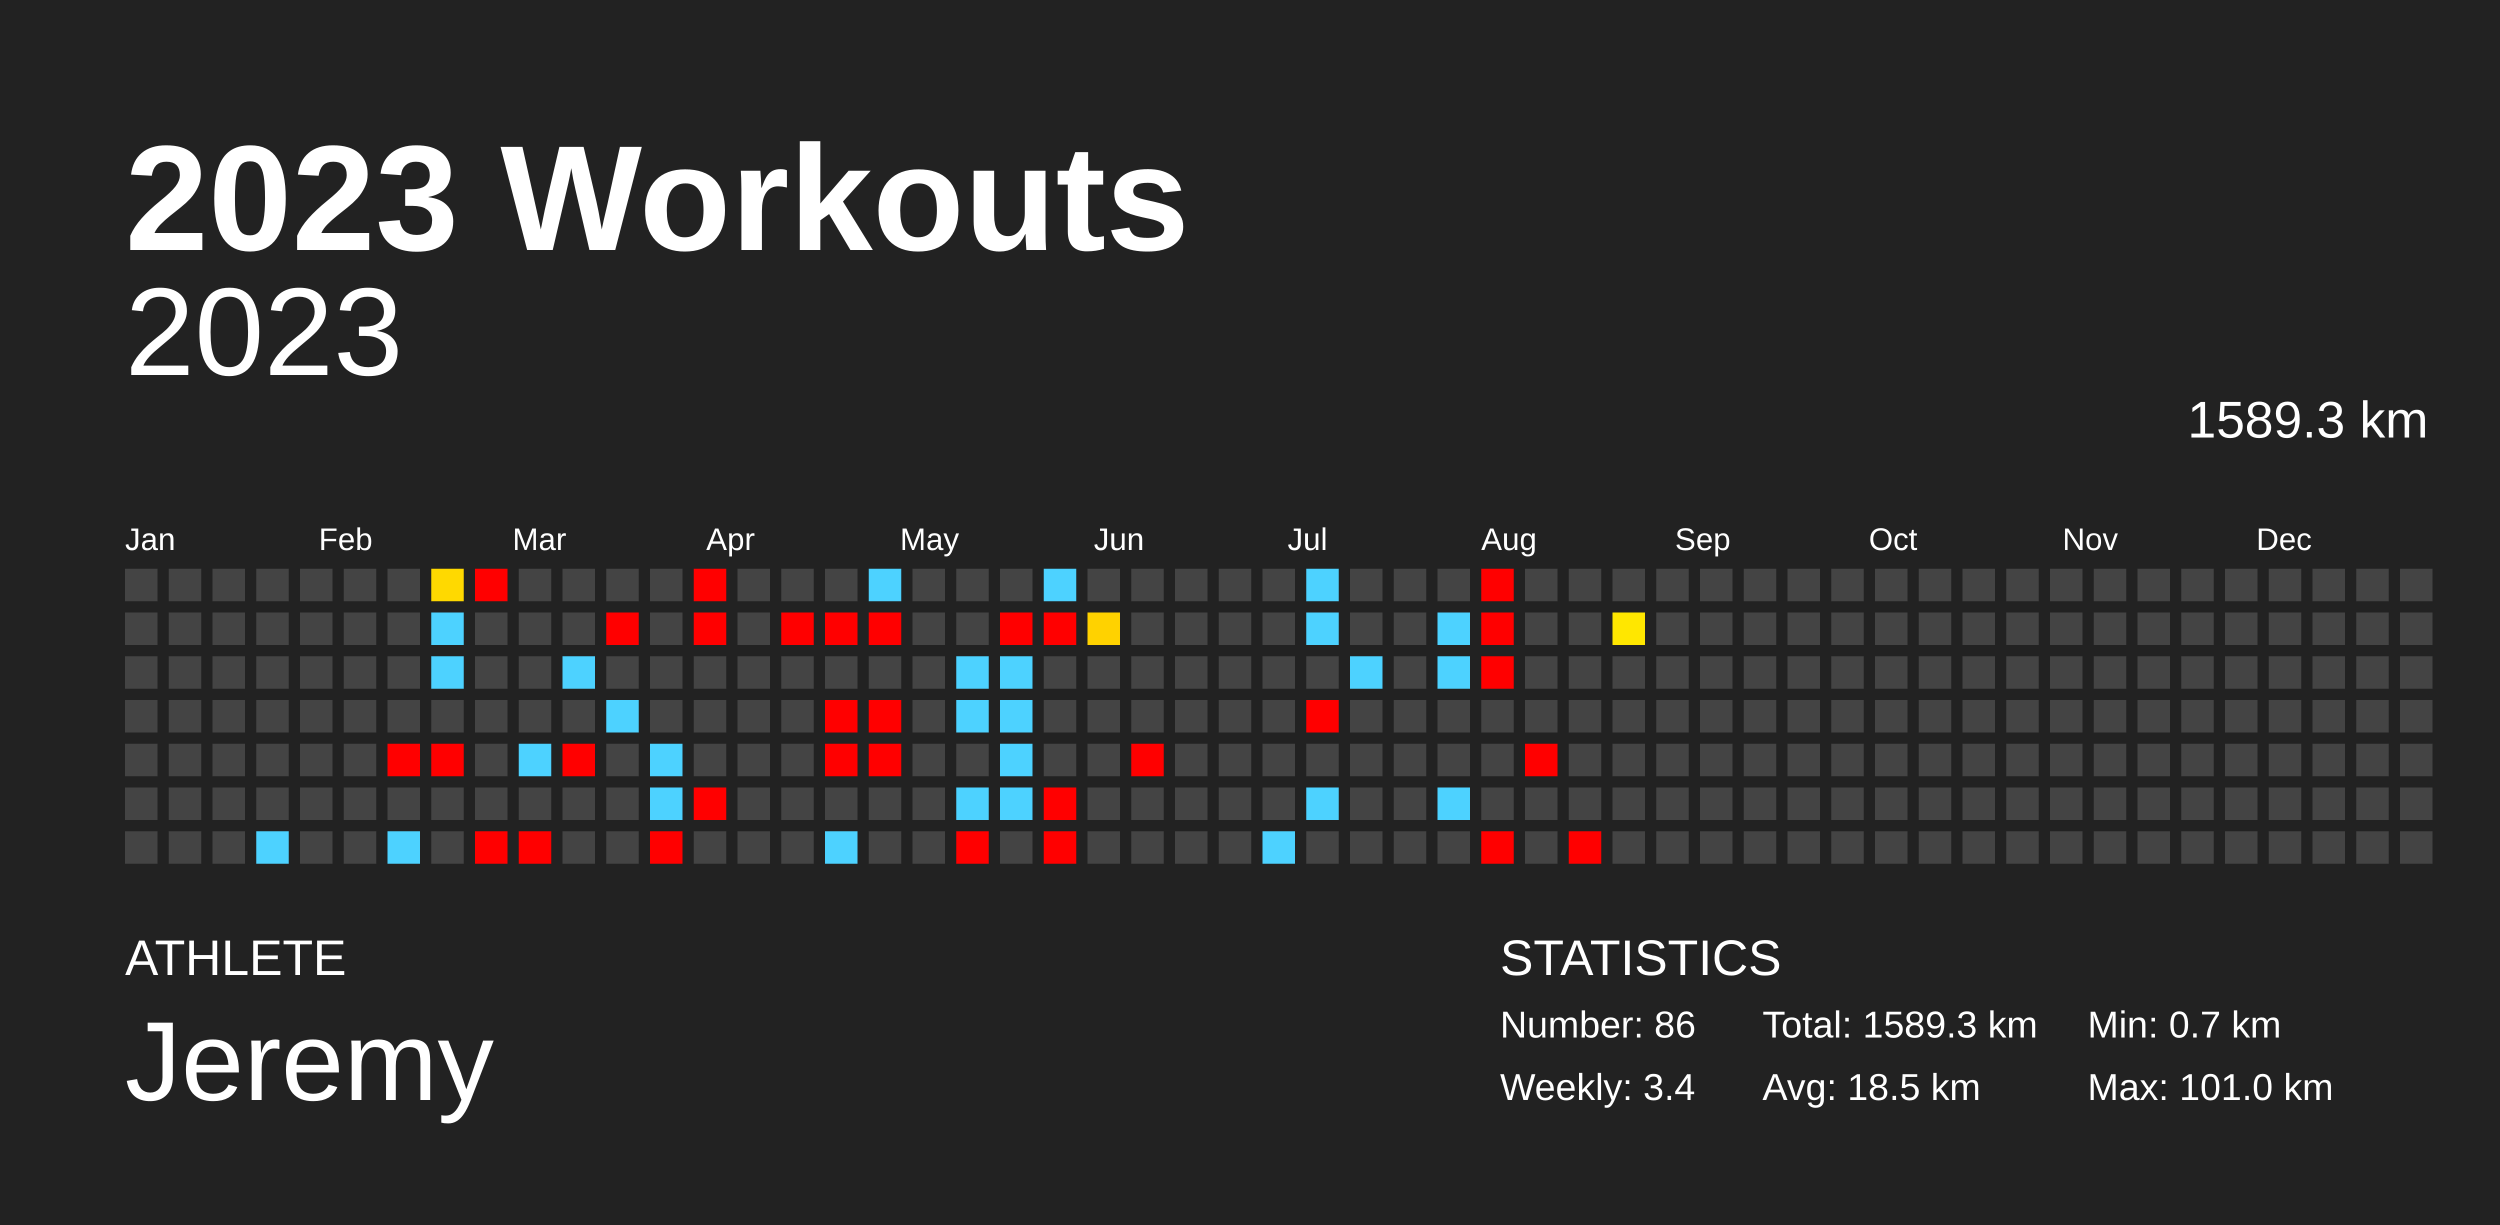
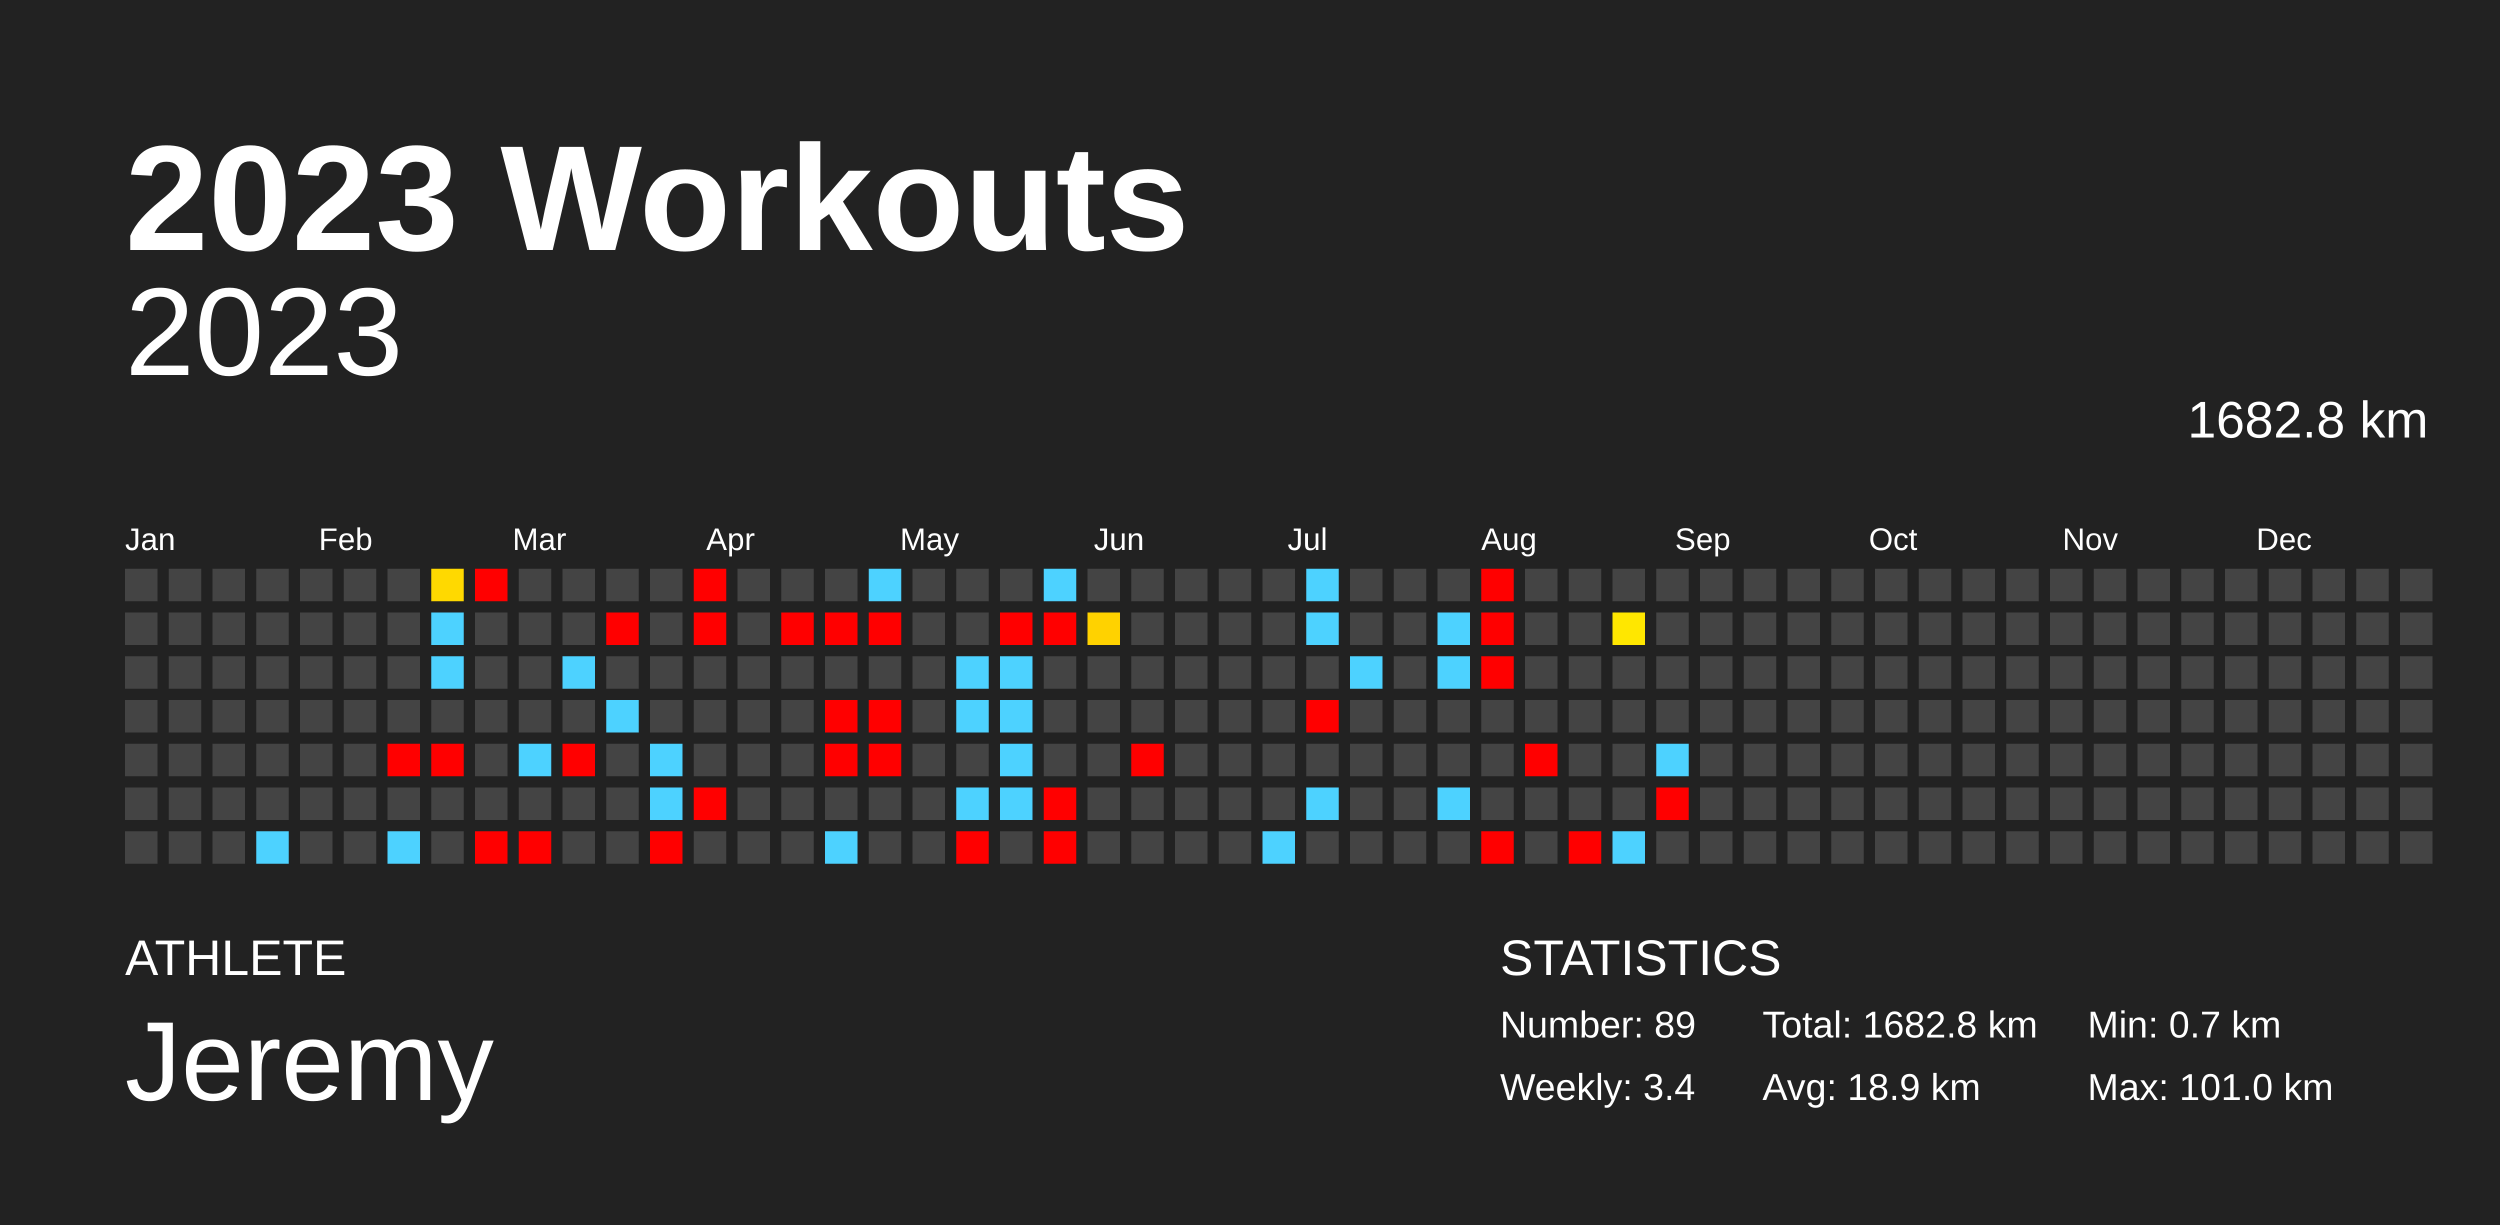
<svg xmlns="http://www.w3.org/2000/svg" baseProfile="full" height="98mm" version="1.1" viewBox="0,0,200,98" width="200mm">
  <defs />
  <rect fill="#222222" height="98" width="200" x="0" y="0" />
  <text fill="#FFFFFF" style="font-size:12px; font-family:Arial; font-weight:bold;" x="10" y="20">2023 Workouts</text>
  <text fill="#FFFFFF" style="font-size:4px; font-family:Arial" x="10" y="78">ATHLETE</text>
  <text fill="#FFFFFF" style="font-size:9px; font-family:Arial" x="10" y="88">Jeremy</text>
  <text fill="#FFFFFF" style="font-size:4px; font-family:Arial" x="120" y="78">STATISTICS</text>
-   <text fill="#FFFFFF" style="font-size:3px; font-family:Arial" x="120" y="83">Number: 86</text>
+   <text fill="#FFFFFF" style="font-size:3px; font-family:Arial" x="120" y="83">Number: 89</text>
  <text fill="#FFFFFF" style="font-size:3px; font-family:Arial" x="120" y="88">Weekly: 3.4</text>
-   <text fill="#FFFFFF" style="font-size:3px; font-family:Arial" x="141" y="83">Total: 1589.3 km</text>
-   <text fill="#FFFFFF" style="font-size:3px; font-family:Arial" x="141" y="88">Avg: 18.5 km</text>
+   <text fill="#FFFFFF" style="font-size:3px; font-family:Arial" x="141" y="83">Total: 1682.8 km</text>
+   <text fill="#FFFFFF" style="font-size:3px; font-family:Arial" x="141" y="88">Avg: 18.9 km</text>
  <text fill="#FFFFFF" style="font-size:3px; font-family:Arial" x="167" y="83">Min: 0.7 km</text>
  <text fill="#FFFFFF" style="font-size:3px; font-family:Arial" x="167" y="88">Max: 101.0 km</text>
  <text alignment-baseline="hanging" fill="#FFFFFF" style="font-size:10.0px; font-family:Arial;" x="10" y="30">2023</text>
-   <text alignment-baseline="hanging" fill="#FFFFFF" style="font-size:4.125px; font-family:Arial;" x="175" y="35">1589.3 km</text>
+   <text alignment-baseline="hanging" fill="#FFFFFF" style="font-size:4.125px; font-family:Arial;" x="175" y="35">1682.8 km</text>
  <text fill="#FFFFFF" style="font-size:2.5px; font-family:Arial" x="10.0" y="44">Jan</text>
  <text fill="#FFFFFF" style="font-size:2.5px; font-family:Arial" x="25.5" y="44">Feb</text>
  <text fill="#FFFFFF" style="font-size:2.5px; font-family:Arial" x="41.0" y="44">Mar</text>
  <text fill="#FFFFFF" style="font-size:2.5px; font-family:Arial" x="56.5" y="44">Apr</text>
  <text fill="#FFFFFF" style="font-size:2.5px; font-family:Arial" x="72.0" y="44">May</text>
  <text fill="#FFFFFF" style="font-size:2.5px; font-family:Arial" x="87.5" y="44">Jun</text>
  <text fill="#FFFFFF" style="font-size:2.5px; font-family:Arial" x="103.0" y="44">Jul</text>
  <text fill="#FFFFFF" style="font-size:2.5px; font-family:Arial" x="118.5" y="44">Aug</text>
  <text fill="#FFFFFF" style="font-size:2.5px; font-family:Arial" x="134.0" y="44">Sep</text>
  <text fill="#FFFFFF" style="font-size:2.5px; font-family:Arial" x="149.5" y="44">Oct</text>
  <text fill="#FFFFFF" style="font-size:2.5px; font-family:Arial" x="165.0" y="44">Nov</text>
  <text fill="#FFFFFF" style="font-size:2.5px; font-family:Arial" x="180.5" y="44">Dec</text>
  <rect fill="#444444" height="2.6" width="2.6" x="10.0" y="45.5" />
  <rect fill="#444444" height="2.6" width="2.6" x="10.0" y="49.0" />
  <rect fill="#444444" height="2.6" width="2.6" x="10.0" y="52.5" />
  <rect fill="#444444" height="2.6" width="2.6" x="10.0" y="56.0" />
  <rect fill="#444444" height="2.6" width="2.6" x="10.0" y="59.5" />
  <rect fill="#444444" height="2.6" width="2.6" x="10.0" y="63.0" />
  <rect fill="#444444" height="2.6" width="2.6" x="10.0" y="66.5" />
  <rect fill="#444444" height="2.6" width="2.6" x="13.5" y="45.5" />
  <rect fill="#444444" height="2.6" width="2.6" x="13.5" y="49.0" />
  <rect fill="#444444" height="2.6" width="2.6" x="13.5" y="52.5" />
  <rect fill="#444444" height="2.6" width="2.6" x="13.5" y="56.0" />
  <rect fill="#444444" height="2.6" width="2.6" x="13.5" y="59.5" />
  <rect fill="#444444" height="2.6" width="2.6" x="13.5" y="63.0" />
  <rect fill="#444444" height="2.6" width="2.6" x="13.5" y="66.5" />
  <rect fill="#444444" height="2.6" width="2.6" x="17.0" y="45.5" />
  <rect fill="#444444" height="2.6" width="2.6" x="17.0" y="49.0" />
  <rect fill="#444444" height="2.6" width="2.6" x="17.0" y="52.5" />
  <rect fill="#444444" height="2.6" width="2.6" x="17.0" y="56.0" />
  <rect fill="#444444" height="2.6" width="2.6" x="17.0" y="59.5" />
  <rect fill="#444444" height="2.6" width="2.6" x="17.0" y="63.0" />
  <rect fill="#444444" height="2.6" width="2.6" x="17.0" y="66.5" />
  <rect fill="#444444" height="2.6" width="2.6" x="20.5" y="45.5" />
  <rect fill="#444444" height="2.6" width="2.6" x="20.5" y="49.0" />
  <rect fill="#444444" height="2.6" width="2.6" x="20.5" y="52.5" />
  <rect fill="#444444" height="2.6" width="2.6" x="20.5" y="56.0" />
  <rect fill="#444444" height="2.6" width="2.6" x="20.5" y="59.5" />
  <rect fill="#444444" height="2.6" width="2.6" x="20.5" y="63.0" />
  <rect fill="#4dd2ff" height="2.6" width="2.6" x="20.5" y="66.5" />
  <rect fill="#444444" height="2.6" width="2.6" x="24.0" y="45.5" />
  <rect fill="#444444" height="2.6" width="2.6" x="24.0" y="49.0" />
  <rect fill="#444444" height="2.6" width="2.6" x="24.0" y="52.5" />
  <rect fill="#444444" height="2.6" width="2.6" x="24.0" y="56.0" />
  <rect fill="#444444" height="2.6" width="2.6" x="24.0" y="59.5" />
  <rect fill="#444444" height="2.6" width="2.6" x="24.0" y="63.0" />
  <rect fill="#444444" height="2.6" width="2.6" x="24.0" y="66.5" />
  <rect fill="#444444" height="2.6" width="2.6" x="27.5" y="45.5" />
  <rect fill="#444444" height="2.6" width="2.6" x="27.5" y="49.0" />
  <rect fill="#444444" height="2.6" width="2.6" x="27.5" y="52.5" />
  <rect fill="#444444" height="2.6" width="2.6" x="27.5" y="56.0" />
  <rect fill="#444444" height="2.6" width="2.6" x="27.5" y="59.5" />
  <rect fill="#444444" height="2.6" width="2.6" x="27.5" y="63.0" />
  <rect fill="#444444" height="2.6" width="2.6" x="27.5" y="66.5" />
  <rect fill="#444444" height="2.6" width="2.6" x="31.0" y="45.5" />
  <rect fill="#444444" height="2.6" width="2.6" x="31.0" y="49.0" />
  <rect fill="#444444" height="2.6" width="2.6" x="31.0" y="52.5" />
  <rect fill="#444444" height="2.6" width="2.6" x="31.0" y="56.0" />
  <rect fill="red" height="2.6" width="2.6" x="31.0" y="59.5" />
  <rect fill="#444444" height="2.6" width="2.6" x="31.0" y="63.0" />
  <rect fill="#4dd2ff" height="2.6" width="2.6" x="31.0" y="66.5" />
  <rect fill="#ffd900" height="2.6" width="2.6" x="34.5" y="45.5" />
  <rect fill="#4dd2ff" height="2.6" width="2.6" x="34.5" y="49.0" />
  <rect fill="#4dd2ff" height="2.6" width="2.6" x="34.5" y="52.5" />
  <rect fill="#444444" height="2.6" width="2.6" x="34.5" y="56.0" />
  <rect fill="red" height="2.6" width="2.6" x="34.5" y="59.5" />
  <rect fill="#444444" height="2.6" width="2.6" x="34.5" y="63.0" />
  <rect fill="#444444" height="2.6" width="2.6" x="34.5" y="66.5" />
  <rect fill="red" height="2.6" width="2.6" x="38.0" y="45.5" />
  <rect fill="#444444" height="2.6" width="2.6" x="38.0" y="49.0" />
  <rect fill="#444444" height="2.6" width="2.6" x="38.0" y="52.5" />
  <rect fill="#444444" height="2.6" width="2.6" x="38.0" y="56.0" />
  <rect fill="#444444" height="2.6" width="2.6" x="38.0" y="59.5" />
  <rect fill="#444444" height="2.6" width="2.6" x="38.0" y="63.0" />
  <rect fill="red" height="2.6" width="2.6" x="38.0" y="66.5" />
  <rect fill="#444444" height="2.6" width="2.6" x="41.5" y="45.5" />
  <rect fill="#444444" height="2.6" width="2.6" x="41.5" y="49.0" />
  <rect fill="#444444" height="2.6" width="2.6" x="41.5" y="52.5" />
  <rect fill="#444444" height="2.6" width="2.6" x="41.5" y="56.0" />
  <rect fill="#4dd2ff" height="2.6" width="2.6" x="41.5" y="59.5" />
  <rect fill="#444444" height="2.6" width="2.6" x="41.5" y="63.0" />
  <rect fill="red" height="2.6" width="2.6" x="41.5" y="66.5" />
  <rect fill="#444444" height="2.6" width="2.6" x="45.0" y="45.5" />
  <rect fill="#444444" height="2.6" width="2.6" x="45.0" y="49.0" />
  <rect fill="#4dd2ff" height="2.6" width="2.6" x="45.0" y="52.5" />
  <rect fill="#444444" height="2.6" width="2.6" x="45.0" y="56.0" />
  <rect fill="red" height="2.6" width="2.6" x="45.0" y="59.5" />
  <rect fill="#444444" height="2.6" width="2.6" x="45.0" y="63.0" />
  <rect fill="#444444" height="2.6" width="2.6" x="45.0" y="66.5" />
  <rect fill="#444444" height="2.6" width="2.6" x="48.5" y="45.5" />
  <rect fill="red" height="2.6" width="2.6" x="48.5" y="49.0" />
  <rect fill="#444444" height="2.6" width="2.6" x="48.5" y="52.5" />
  <rect fill="#4dd2ff" height="2.6" width="2.6" x="48.5" y="56.0" />
  <rect fill="#444444" height="2.6" width="2.6" x="48.5" y="59.5" />
  <rect fill="#444444" height="2.6" width="2.6" x="48.5" y="63.0" />
  <rect fill="#444444" height="2.6" width="2.6" x="48.5" y="66.5" />
  <rect fill="#444444" height="2.6" width="2.6" x="52.0" y="45.5" />
  <rect fill="#444444" height="2.6" width="2.6" x="52.0" y="49.0" />
  <rect fill="#444444" height="2.6" width="2.6" x="52.0" y="52.5" />
  <rect fill="#444444" height="2.6" width="2.6" x="52.0" y="56.0" />
  <rect fill="#4dd2ff" height="2.6" width="2.6" x="52.0" y="59.5" />
  <rect fill="#4dd2ff" height="2.6" width="2.6" x="52.0" y="63.0" />
  <rect fill="red" height="2.6" width="2.6" x="52.0" y="66.5" />
  <rect fill="red" height="2.6" width="2.6" x="55.5" y="45.5" />
  <rect fill="red" height="2.6" width="2.6" x="55.5" y="49.0" />
  <rect fill="#444444" height="2.6" width="2.6" x="55.5" y="52.5" />
  <rect fill="#444444" height="2.6" width="2.6" x="55.5" y="56.0" />
  <rect fill="#444444" height="2.6" width="2.6" x="55.5" y="59.5" />
  <rect fill="red" height="2.6" width="2.6" x="55.5" y="63.0" />
  <rect fill="#444444" height="2.6" width="2.6" x="55.5" y="66.5" />
  <rect fill="#444444" height="2.6" width="2.6" x="59.0" y="45.5" />
  <rect fill="#444444" height="2.6" width="2.6" x="59.0" y="49.0" />
  <rect fill="#444444" height="2.6" width="2.6" x="59.0" y="52.5" />
  <rect fill="#444444" height="2.6" width="2.6" x="59.0" y="56.0" />
  <rect fill="#444444" height="2.6" width="2.6" x="59.0" y="59.5" />
  <rect fill="#444444" height="2.6" width="2.6" x="59.0" y="63.0" />
  <rect fill="#444444" height="2.6" width="2.6" x="59.0" y="66.5" />
  <rect fill="#444444" height="2.6" width="2.6" x="62.5" y="45.5" />
  <rect fill="red" height="2.6" width="2.6" x="62.5" y="49.0" />
  <rect fill="#444444" height="2.6" width="2.6" x="62.5" y="52.5" />
  <rect fill="#444444" height="2.6" width="2.6" x="62.5" y="56.0" />
  <rect fill="#444444" height="2.6" width="2.6" x="62.5" y="59.5" />
  <rect fill="#444444" height="2.6" width="2.6" x="62.5" y="63.0" />
  <rect fill="#444444" height="2.6" width="2.6" x="62.5" y="66.5" />
  <rect fill="#444444" height="2.6" width="2.6" x="66.0" y="45.5" />
  <rect fill="red" height="2.6" width="2.6" x="66.0" y="49.0" />
  <rect fill="#444444" height="2.6" width="2.6" x="66.0" y="52.5" />
  <rect fill="red" height="2.6" width="2.6" x="66.0" y="56.0" />
  <rect fill="red" height="2.6" width="2.6" x="66.0" y="59.5" />
  <rect fill="#444444" height="2.6" width="2.6" x="66.0" y="63.0" />
  <rect fill="#4dd2ff" height="2.6" width="2.6" x="66.0" y="66.5" />
  <rect fill="#4dd2ff" height="2.6" width="2.6" x="69.5" y="45.5" />
  <rect fill="red" height="2.6" width="2.6" x="69.5" y="49.0" />
  <rect fill="#444444" height="2.6" width="2.6" x="69.5" y="52.5" />
  <rect fill="red" height="2.6" width="2.6" x="69.5" y="56.0" />
  <rect fill="red" height="2.6" width="2.6" x="69.5" y="59.5" />
  <rect fill="#444444" height="2.6" width="2.6" x="69.5" y="63.0" />
  <rect fill="#444444" height="2.6" width="2.6" x="69.5" y="66.5" />
  <rect fill="#444444" height="2.6" width="2.6" x="73.0" y="45.5" />
  <rect fill="#444444" height="2.6" width="2.6" x="73.0" y="49.0" />
  <rect fill="#444444" height="2.6" width="2.6" x="73.0" y="52.5" />
  <rect fill="#444444" height="2.6" width="2.6" x="73.0" y="56.0" />
  <rect fill="#444444" height="2.6" width="2.6" x="73.0" y="59.5" />
  <rect fill="#444444" height="2.6" width="2.6" x="73.0" y="63.0" />
  <rect fill="#444444" height="2.6" width="2.6" x="73.0" y="66.5" />
  <rect fill="#444444" height="2.6" width="2.6" x="76.5" y="45.5" />
  <rect fill="#444444" height="2.6" width="2.6" x="76.5" y="49.0" />
  <rect fill="#4dd2ff" height="2.6" width="2.6" x="76.5" y="52.5" />
  <rect fill="#4dd2ff" height="2.6" width="2.6" x="76.5" y="56.0" />
  <rect fill="#444444" height="2.6" width="2.6" x="76.5" y="59.5" />
  <rect fill="#4dd2ff" height="2.6" width="2.6" x="76.5" y="63.0" />
  <rect fill="red" height="2.6" width="2.6" x="76.5" y="66.5" />
  <rect fill="#444444" height="2.6" width="2.6" x="80.0" y="45.5" />
  <rect fill="red" height="2.6" width="2.6" x="80.0" y="49.0" />
  <rect fill="#4dd2ff" height="2.6" width="2.6" x="80.0" y="52.5" />
  <rect fill="#4dd2ff" height="2.6" width="2.6" x="80.0" y="56.0" />
  <rect fill="#4dd2ff" height="2.6" width="2.6" x="80.0" y="59.5" />
  <rect fill="#4dd2ff" height="2.6" width="2.6" x="80.0" y="63.0" />
  <rect fill="#444444" height="2.6" width="2.6" x="80.0" y="66.5" />
  <rect fill="#4dd2ff" height="2.6" width="2.6" x="83.5" y="45.5" />
  <rect fill="red" height="2.6" width="2.6" x="83.5" y="49.0" />
  <rect fill="#444444" height="2.6" width="2.6" x="83.5" y="52.5" />
  <rect fill="#444444" height="2.6" width="2.6" x="83.5" y="56.0" />
  <rect fill="#444444" height="2.6" width="2.6" x="83.5" y="59.5" />
  <rect fill="red" height="2.6" width="2.6" x="83.5" y="63.0" />
  <rect fill="red" height="2.6" width="2.6" x="83.5" y="66.5" />
  <rect fill="#444444" height="2.6" width="2.6" x="87.0" y="45.5" />
  <rect fill="#ffd200" height="2.6" width="2.6" x="87.0" y="49.0" />
  <rect fill="#444444" height="2.6" width="2.6" x="87.0" y="52.5" />
  <rect fill="#444444" height="2.6" width="2.6" x="87.0" y="56.0" />
  <rect fill="#444444" height="2.6" width="2.6" x="87.0" y="59.5" />
  <rect fill="#444444" height="2.6" width="2.6" x="87.0" y="63.0" />
  <rect fill="#444444" height="2.6" width="2.6" x="87.0" y="66.5" />
  <rect fill="#444444" height="2.6" width="2.6" x="90.5" y="45.5" />
  <rect fill="#444444" height="2.6" width="2.6" x="90.5" y="49.0" />
  <rect fill="#444444" height="2.6" width="2.6" x="90.5" y="52.5" />
  <rect fill="#444444" height="2.6" width="2.6" x="90.5" y="56.0" />
  <rect fill="red" height="2.6" width="2.6" x="90.5" y="59.5" />
  <rect fill="#444444" height="2.6" width="2.6" x="90.5" y="63.0" />
  <rect fill="#444444" height="2.6" width="2.6" x="90.5" y="66.5" />
  <rect fill="#444444" height="2.6" width="2.6" x="94.0" y="45.5" />
  <rect fill="#444444" height="2.6" width="2.6" x="94.0" y="49.0" />
  <rect fill="#444444" height="2.6" width="2.6" x="94.0" y="52.5" />
  <rect fill="#444444" height="2.6" width="2.6" x="94.0" y="56.0" />
  <rect fill="#444444" height="2.6" width="2.6" x="94.0" y="59.5" />
  <rect fill="#444444" height="2.6" width="2.6" x="94.0" y="63.0" />
  <rect fill="#444444" height="2.6" width="2.6" x="94.0" y="66.5" />
  <rect fill="#444444" height="2.6" width="2.6" x="97.5" y="45.5" />
  <rect fill="#444444" height="2.6" width="2.6" x="97.5" y="49.0" />
  <rect fill="#444444" height="2.6" width="2.6" x="97.5" y="52.5" />
  <rect fill="#444444" height="2.6" width="2.6" x="97.5" y="56.0" />
  <rect fill="#444444" height="2.6" width="2.6" x="97.5" y="59.5" />
  <rect fill="#444444" height="2.6" width="2.6" x="97.5" y="63.0" />
  <rect fill="#444444" height="2.6" width="2.6" x="97.5" y="66.5" />
  <rect fill="#444444" height="2.6" width="2.6" x="101.0" y="45.5" />
  <rect fill="#444444" height="2.6" width="2.6" x="101.0" y="49.0" />
  <rect fill="#444444" height="2.6" width="2.6" x="101.0" y="52.5" />
  <rect fill="#444444" height="2.6" width="2.6" x="101.0" y="56.0" />
  <rect fill="#444444" height="2.6" width="2.6" x="101.0" y="59.5" />
  <rect fill="#444444" height="2.6" width="2.6" x="101.0" y="63.0" />
  <rect fill="#4dd2ff" height="2.6" width="2.6" x="101.0" y="66.5" />
  <rect fill="#4dd2ff" height="2.6" width="2.6" x="104.5" y="45.5" />
  <rect fill="#4dd2ff" height="2.6" width="2.6" x="104.5" y="49.0" />
  <rect fill="#444444" height="2.6" width="2.6" x="104.5" y="52.5" />
  <rect fill="red" height="2.6" width="2.6" x="104.5" y="56.0" />
  <rect fill="#444444" height="2.6" width="2.6" x="104.5" y="59.5" />
  <rect fill="#4dd2ff" height="2.6" width="2.6" x="104.5" y="63.0" />
  <rect fill="#444444" height="2.6" width="2.6" x="104.5" y="66.5" />
  <rect fill="#444444" height="2.6" width="2.6" x="108.0" y="45.5" />
  <rect fill="#444444" height="2.6" width="2.6" x="108.0" y="49.0" />
  <rect fill="#4dd2ff" height="2.6" width="2.6" x="108.0" y="52.5" />
  <rect fill="#444444" height="2.6" width="2.6" x="108.0" y="56.0" />
  <rect fill="#444444" height="2.6" width="2.6" x="108.0" y="59.5" />
  <rect fill="#444444" height="2.6" width="2.6" x="108.0" y="63.0" />
  <rect fill="#444444" height="2.6" width="2.6" x="108.0" y="66.5" />
  <rect fill="#444444" height="2.6" width="2.6" x="111.5" y="45.5" />
  <rect fill="#444444" height="2.6" width="2.6" x="111.5" y="49.0" />
  <rect fill="#444444" height="2.6" width="2.6" x="111.5" y="52.5" />
  <rect fill="#444444" height="2.6" width="2.6" x="111.5" y="56.0" />
  <rect fill="#444444" height="2.6" width="2.6" x="111.5" y="59.5" />
  <rect fill="#444444" height="2.6" width="2.6" x="111.5" y="63.0" />
  <rect fill="#444444" height="2.6" width="2.6" x="111.5" y="66.5" />
  <rect fill="#444444" height="2.6" width="2.6" x="115.0" y="45.5" />
  <rect fill="#4dd2ff" height="2.6" width="2.6" x="115.0" y="49.0" />
  <rect fill="#4dd2ff" height="2.6" width="2.6" x="115.0" y="52.5" />
  <rect fill="#444444" height="2.6" width="2.6" x="115.0" y="56.0" />
  <rect fill="#444444" height="2.6" width="2.6" x="115.0" y="59.5" />
  <rect fill="#4dd2ff" height="2.6" width="2.6" x="115.0" y="63.0" />
  <rect fill="#444444" height="2.6" width="2.6" x="115.0" y="66.5" />
  <rect fill="red" height="2.6" width="2.6" x="118.5" y="45.5" />
  <rect fill="red" height="2.6" width="2.6" x="118.5" y="49.0" />
  <rect fill="red" height="2.6" width="2.6" x="118.5" y="52.5" />
  <rect fill="#444444" height="2.6" width="2.6" x="118.5" y="56.0" />
  <rect fill="#444444" height="2.6" width="2.6" x="118.5" y="59.5" />
  <rect fill="#444444" height="2.6" width="2.6" x="118.5" y="63.0" />
  <rect fill="red" height="2.6" width="2.6" x="118.5" y="66.5" />
  <rect fill="#444444" height="2.6" width="2.6" x="122.0" y="45.5" />
  <rect fill="#444444" height="2.6" width="2.6" x="122.0" y="49.0" />
  <rect fill="#444444" height="2.6" width="2.6" x="122.0" y="52.5" />
  <rect fill="#444444" height="2.6" width="2.6" x="122.0" y="56.0" />
  <rect fill="red" height="2.6" width="2.6" x="122.0" y="59.5" />
  <rect fill="#444444" height="2.6" width="2.6" x="122.0" y="63.0" />
  <rect fill="#444444" height="2.6" width="2.6" x="122.0" y="66.5" />
  <rect fill="#444444" height="2.6" width="2.6" x="125.5" y="45.5" />
  <rect fill="#444444" height="2.6" width="2.6" x="125.5" y="49.0" />
  <rect fill="#444444" height="2.6" width="2.6" x="125.5" y="52.5" />
  <rect fill="#444444" height="2.6" width="2.6" x="125.5" y="56.0" />
  <rect fill="#444444" height="2.6" width="2.6" x="125.5" y="59.5" />
  <rect fill="#444444" height="2.6" width="2.6" x="125.5" y="63.0" />
  <rect fill="red" height="2.6" width="2.6" x="125.5" y="66.5" />
  <rect fill="#444444" height="2.6" width="2.6" x="129.0" y="45.5" />
  <rect fill="#ffe700" height="2.6" width="2.6" x="129.0" y="49.0" />
  <rect fill="#444444" height="2.6" width="2.6" x="129.0" y="52.5" />
  <rect fill="#444444" height="2.6" width="2.6" x="129.0" y="56.0" />
  <rect fill="#444444" height="2.6" width="2.6" x="129.0" y="59.5" />
  <rect fill="#444444" height="2.6" width="2.6" x="129.0" y="63.0" />
-   <rect fill="#444444" height="2.6" width="2.6" x="129.0" y="66.5" />
+   <rect fill="#4dd2ff" height="2.6" width="2.6" x="129.0" y="66.5" />
  <rect fill="#444444" height="2.6" width="2.6" x="132.5" y="45.5" />
  <rect fill="#444444" height="2.6" width="2.6" x="132.5" y="49.0" />
  <rect fill="#444444" height="2.6" width="2.6" x="132.5" y="52.5" />
  <rect fill="#444444" height="2.6" width="2.6" x="132.5" y="56.0" />
-   <rect fill="#444444" height="2.6" width="2.6" x="132.5" y="59.5" />
-   <rect fill="#444444" height="2.6" width="2.6" x="132.5" y="63.0" />
+   <rect fill="#4dd2ff" height="2.6" width="2.6" x="132.5" y="59.5" />
+   <rect fill="red" height="2.6" width="2.6" x="132.5" y="63.0" />
  <rect fill="#444444" height="2.6" width="2.6" x="132.5" y="66.5" />
  <rect fill="#444444" height="2.6" width="2.6" x="136.0" y="45.5" />
  <rect fill="#444444" height="2.6" width="2.6" x="136.0" y="49.0" />
  <rect fill="#444444" height="2.6" width="2.6" x="136.0" y="52.5" />
  <rect fill="#444444" height="2.6" width="2.6" x="136.0" y="56.0" />
  <rect fill="#444444" height="2.6" width="2.6" x="136.0" y="59.5" />
  <rect fill="#444444" height="2.6" width="2.6" x="136.0" y="63.0" />
  <rect fill="#444444" height="2.6" width="2.6" x="136.0" y="66.5" />
  <rect fill="#444444" height="2.6" width="2.6" x="139.5" y="45.5" />
  <rect fill="#444444" height="2.6" width="2.6" x="139.5" y="49.0" />
  <rect fill="#444444" height="2.6" width="2.6" x="139.5" y="52.5" />
  <rect fill="#444444" height="2.6" width="2.6" x="139.5" y="56.0" />
  <rect fill="#444444" height="2.6" width="2.6" x="139.5" y="59.5" />
  <rect fill="#444444" height="2.6" width="2.6" x="139.5" y="63.0" />
  <rect fill="#444444" height="2.6" width="2.6" x="139.5" y="66.5" />
  <rect fill="#444444" height="2.6" width="2.6" x="143.0" y="45.5" />
  <rect fill="#444444" height="2.6" width="2.6" x="143.0" y="49.0" />
  <rect fill="#444444" height="2.6" width="2.6" x="143.0" y="52.5" />
  <rect fill="#444444" height="2.6" width="2.6" x="143.0" y="56.0" />
  <rect fill="#444444" height="2.6" width="2.6" x="143.0" y="59.5" />
  <rect fill="#444444" height="2.6" width="2.6" x="143.0" y="63.0" />
  <rect fill="#444444" height="2.6" width="2.6" x="143.0" y="66.5" />
  <rect fill="#444444" height="2.6" width="2.6" x="146.5" y="45.5" />
  <rect fill="#444444" height="2.6" width="2.6" x="146.5" y="49.0" />
  <rect fill="#444444" height="2.6" width="2.6" x="146.5" y="52.5" />
  <rect fill="#444444" height="2.6" width="2.6" x="146.5" y="56.0" />
  <rect fill="#444444" height="2.6" width="2.6" x="146.5" y="59.5" />
  <rect fill="#444444" height="2.6" width="2.6" x="146.5" y="63.0" />
  <rect fill="#444444" height="2.6" width="2.6" x="146.5" y="66.5" />
  <rect fill="#444444" height="2.6" width="2.6" x="150.0" y="45.5" />
  <rect fill="#444444" height="2.6" width="2.6" x="150.0" y="49.0" />
  <rect fill="#444444" height="2.6" width="2.6" x="150.0" y="52.5" />
  <rect fill="#444444" height="2.6" width="2.6" x="150.0" y="56.0" />
  <rect fill="#444444" height="2.6" width="2.6" x="150.0" y="59.5" />
  <rect fill="#444444" height="2.6" width="2.6" x="150.0" y="63.0" />
  <rect fill="#444444" height="2.6" width="2.6" x="150.0" y="66.5" />
  <rect fill="#444444" height="2.6" width="2.6" x="153.5" y="45.5" />
  <rect fill="#444444" height="2.6" width="2.6" x="153.5" y="49.0" />
  <rect fill="#444444" height="2.6" width="2.6" x="153.5" y="52.5" />
  <rect fill="#444444" height="2.6" width="2.6" x="153.5" y="56.0" />
  <rect fill="#444444" height="2.6" width="2.6" x="153.5" y="59.5" />
  <rect fill="#444444" height="2.6" width="2.6" x="153.5" y="63.0" />
  <rect fill="#444444" height="2.6" width="2.6" x="153.5" y="66.5" />
  <rect fill="#444444" height="2.6" width="2.6" x="157.0" y="45.5" />
  <rect fill="#444444" height="2.6" width="2.6" x="157.0" y="49.0" />
  <rect fill="#444444" height="2.6" width="2.6" x="157.0" y="52.5" />
  <rect fill="#444444" height="2.6" width="2.6" x="157.0" y="56.0" />
  <rect fill="#444444" height="2.6" width="2.6" x="157.0" y="59.5" />
  <rect fill="#444444" height="2.6" width="2.6" x="157.0" y="63.0" />
  <rect fill="#444444" height="2.6" width="2.6" x="157.0" y="66.5" />
  <rect fill="#444444" height="2.6" width="2.6" x="160.5" y="45.5" />
  <rect fill="#444444" height="2.6" width="2.6" x="160.5" y="49.0" />
  <rect fill="#444444" height="2.6" width="2.6" x="160.5" y="52.5" />
  <rect fill="#444444" height="2.6" width="2.6" x="160.5" y="56.0" />
  <rect fill="#444444" height="2.6" width="2.6" x="160.5" y="59.5" />
  <rect fill="#444444" height="2.6" width="2.6" x="160.5" y="63.0" />
  <rect fill="#444444" height="2.6" width="2.6" x="160.5" y="66.5" />
  <rect fill="#444444" height="2.6" width="2.6" x="164.0" y="45.5" />
  <rect fill="#444444" height="2.6" width="2.6" x="164.0" y="49.0" />
  <rect fill="#444444" height="2.6" width="2.6" x="164.0" y="52.5" />
  <rect fill="#444444" height="2.6" width="2.6" x="164.0" y="56.0" />
  <rect fill="#444444" height="2.6" width="2.6" x="164.0" y="59.5" />
  <rect fill="#444444" height="2.6" width="2.6" x="164.0" y="63.0" />
  <rect fill="#444444" height="2.6" width="2.6" x="164.0" y="66.5" />
  <rect fill="#444444" height="2.6" width="2.6" x="167.5" y="45.5" />
  <rect fill="#444444" height="2.6" width="2.6" x="167.5" y="49.0" />
  <rect fill="#444444" height="2.6" width="2.6" x="167.5" y="52.5" />
  <rect fill="#444444" height="2.6" width="2.6" x="167.5" y="56.0" />
  <rect fill="#444444" height="2.6" width="2.6" x="167.5" y="59.5" />
  <rect fill="#444444" height="2.6" width="2.6" x="167.5" y="63.0" />
  <rect fill="#444444" height="2.6" width="2.6" x="167.5" y="66.5" />
  <rect fill="#444444" height="2.6" width="2.6" x="171.0" y="45.5" />
  <rect fill="#444444" height="2.6" width="2.6" x="171.0" y="49.0" />
  <rect fill="#444444" height="2.6" width="2.6" x="171.0" y="52.5" />
  <rect fill="#444444" height="2.6" width="2.6" x="171.0" y="56.0" />
  <rect fill="#444444" height="2.6" width="2.6" x="171.0" y="59.5" />
  <rect fill="#444444" height="2.6" width="2.6" x="171.0" y="63.0" />
  <rect fill="#444444" height="2.6" width="2.6" x="171.0" y="66.5" />
  <rect fill="#444444" height="2.6" width="2.6" x="174.5" y="45.5" />
  <rect fill="#444444" height="2.6" width="2.6" x="174.5" y="49.0" />
  <rect fill="#444444" height="2.6" width="2.6" x="174.5" y="52.5" />
  <rect fill="#444444" height="2.6" width="2.6" x="174.5" y="56.0" />
  <rect fill="#444444" height="2.6" width="2.6" x="174.5" y="59.5" />
  <rect fill="#444444" height="2.6" width="2.6" x="174.5" y="63.0" />
  <rect fill="#444444" height="2.6" width="2.6" x="174.5" y="66.5" />
  <rect fill="#444444" height="2.6" width="2.6" x="178.0" y="45.5" />
  <rect fill="#444444" height="2.6" width="2.6" x="178.0" y="49.0" />
  <rect fill="#444444" height="2.6" width="2.6" x="178.0" y="52.5" />
  <rect fill="#444444" height="2.6" width="2.6" x="178.0" y="56.0" />
  <rect fill="#444444" height="2.6" width="2.6" x="178.0" y="59.5" />
  <rect fill="#444444" height="2.6" width="2.6" x="178.0" y="63.0" />
  <rect fill="#444444" height="2.6" width="2.6" x="178.0" y="66.5" />
  <rect fill="#444444" height="2.6" width="2.6" x="181.5" y="45.5" />
  <rect fill="#444444" height="2.6" width="2.6" x="181.5" y="49.0" />
  <rect fill="#444444" height="2.6" width="2.6" x="181.5" y="52.5" />
  <rect fill="#444444" height="2.6" width="2.6" x="181.5" y="56.0" />
  <rect fill="#444444" height="2.6" width="2.6" x="181.5" y="59.5" />
  <rect fill="#444444" height="2.6" width="2.6" x="181.5" y="63.0" />
  <rect fill="#444444" height="2.6" width="2.6" x="181.5" y="66.5" />
  <rect fill="#444444" height="2.6" width="2.6" x="185.0" y="45.5" />
  <rect fill="#444444" height="2.6" width="2.6" x="185.0" y="49.0" />
  <rect fill="#444444" height="2.6" width="2.6" x="185.0" y="52.5" />
  <rect fill="#444444" height="2.6" width="2.6" x="185.0" y="56.0" />
  <rect fill="#444444" height="2.6" width="2.6" x="185.0" y="59.5" />
  <rect fill="#444444" height="2.6" width="2.6" x="185.0" y="63.0" />
  <rect fill="#444444" height="2.6" width="2.6" x="185.0" y="66.5" />
  <rect fill="#444444" height="2.6" width="2.6" x="188.5" y="45.5" />
  <rect fill="#444444" height="2.6" width="2.6" x="188.5" y="49.0" />
  <rect fill="#444444" height="2.6" width="2.6" x="188.5" y="52.5" />
  <rect fill="#444444" height="2.6" width="2.6" x="188.5" y="56.0" />
  <rect fill="#444444" height="2.6" width="2.6" x="188.5" y="59.5" />
  <rect fill="#444444" height="2.6" width="2.6" x="188.5" y="63.0" />
  <rect fill="#444444" height="2.6" width="2.6" x="188.5" y="66.5" />
  <rect fill="#444444" height="2.6" width="2.6" x="192.0" y="45.5" />
  <rect fill="#444444" height="2.6" width="2.6" x="192.0" y="49.0" />
  <rect fill="#444444" height="2.6" width="2.6" x="192.0" y="52.5" />
  <rect fill="#444444" height="2.6" width="2.6" x="192.0" y="56.0" />
  <rect fill="#444444" height="2.6" width="2.6" x="192.0" y="59.5" />
  <rect fill="#444444" height="2.6" width="2.6" x="192.0" y="63.0" />
  <rect fill="#444444" height="2.6" width="2.6" x="192.0" y="66.5" />
</svg>
